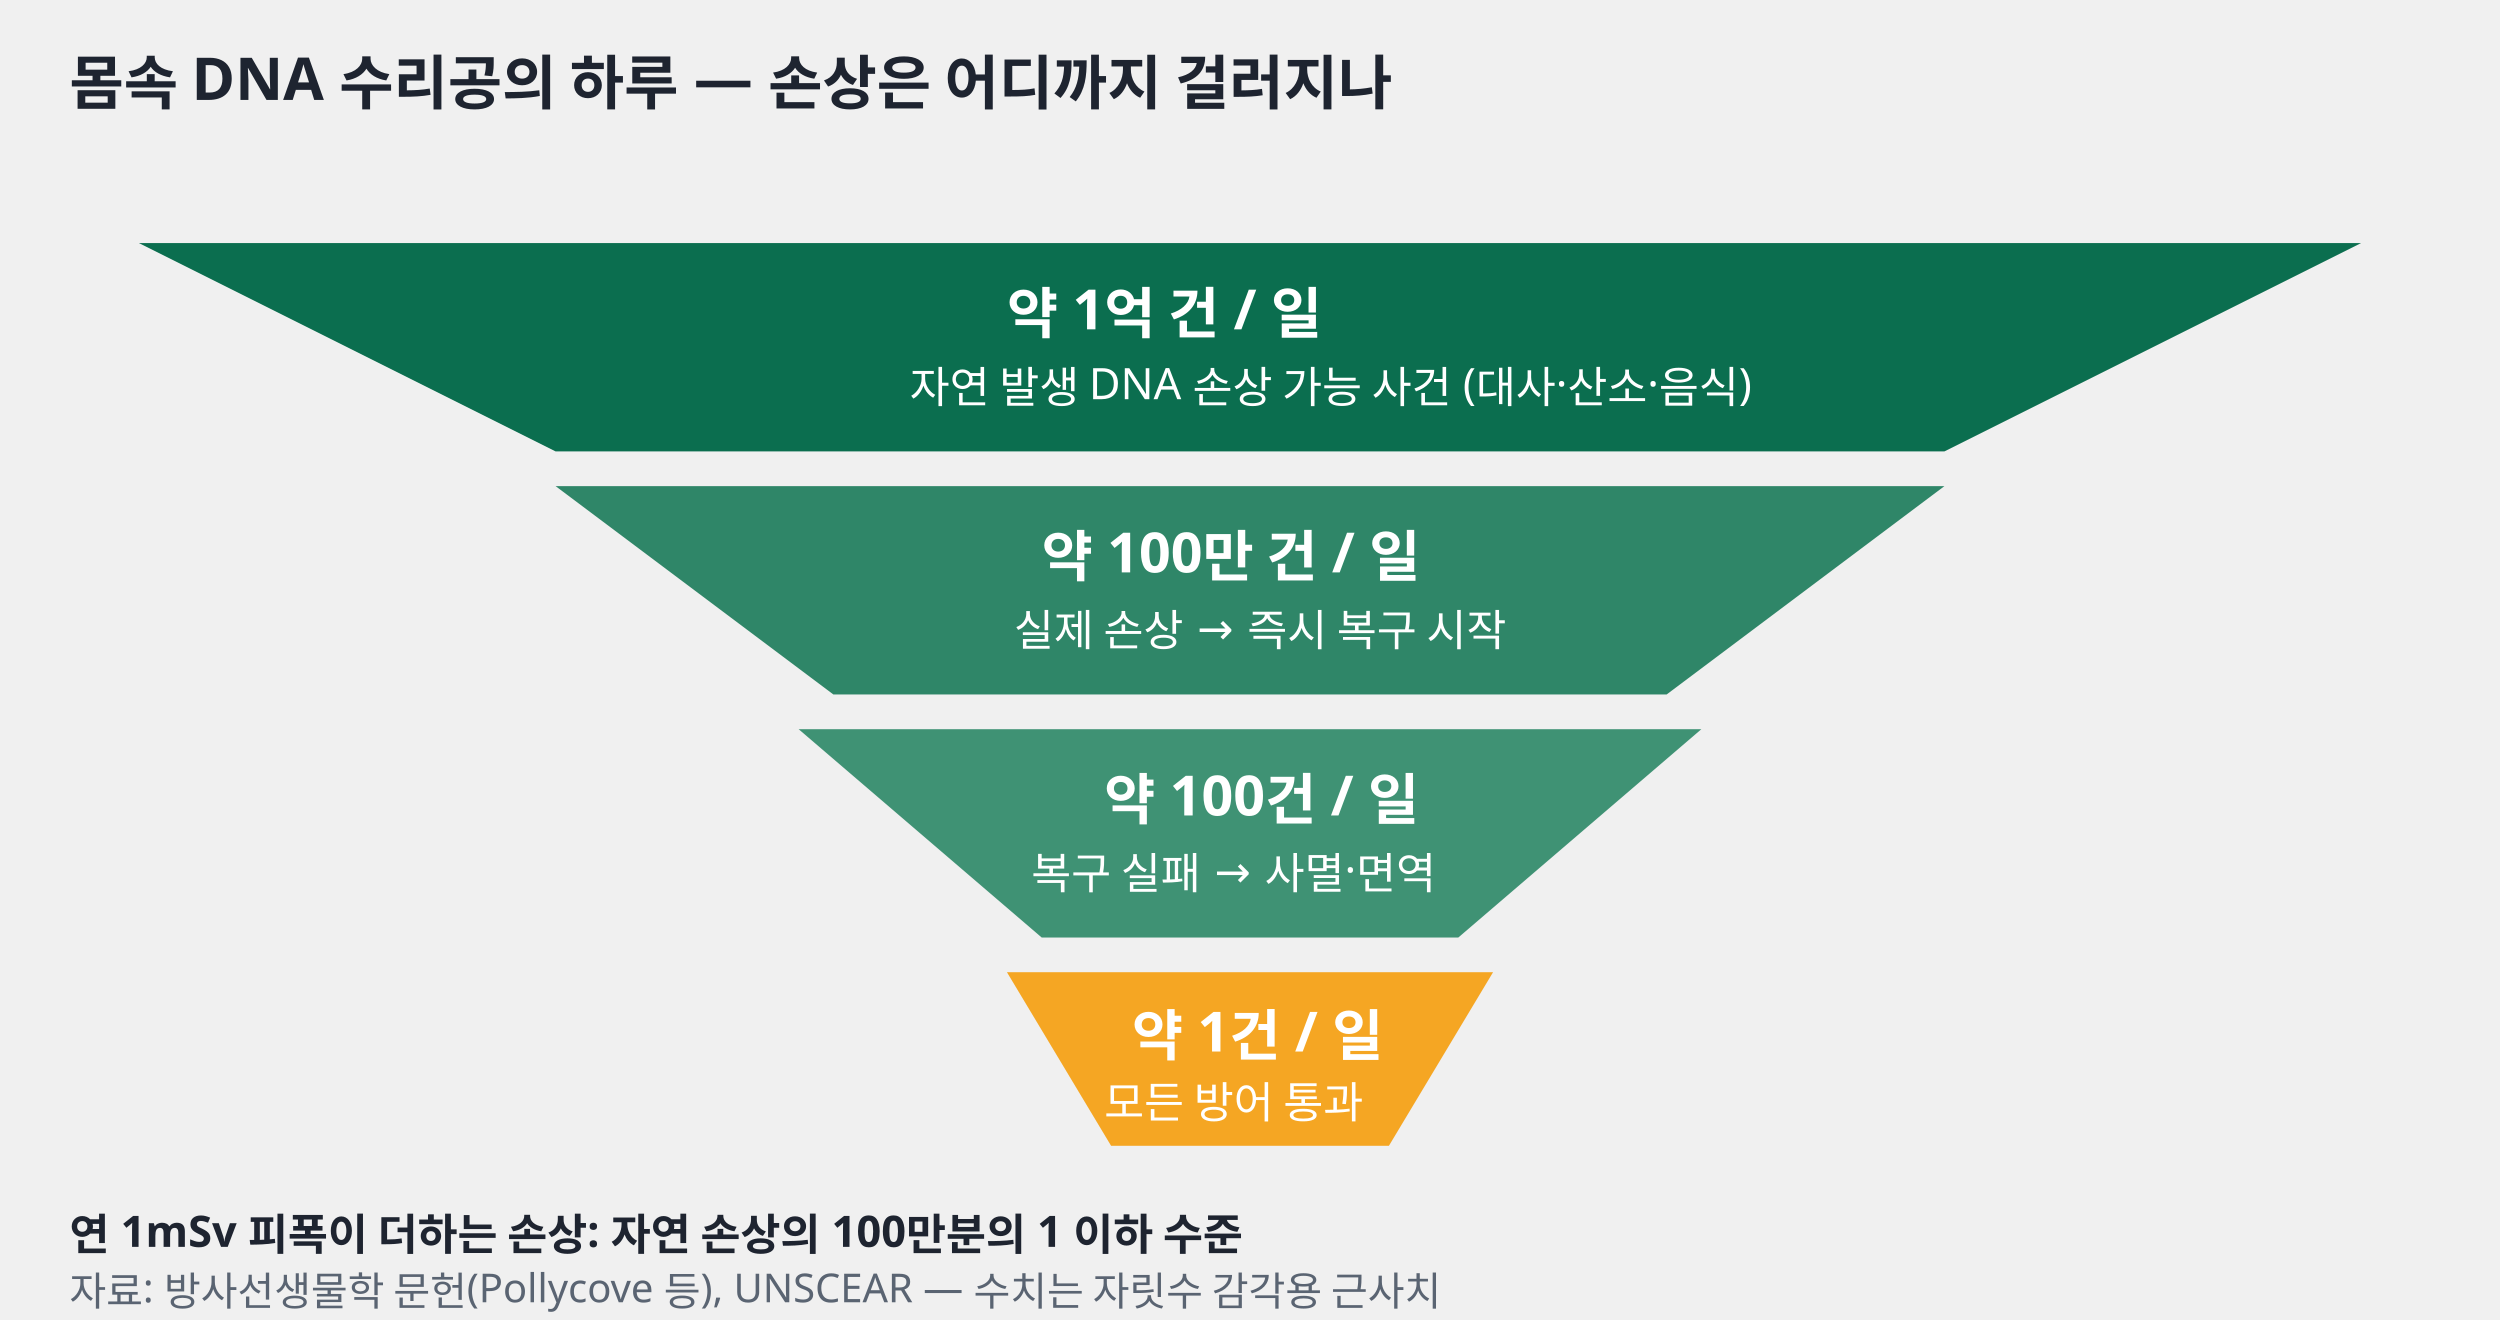
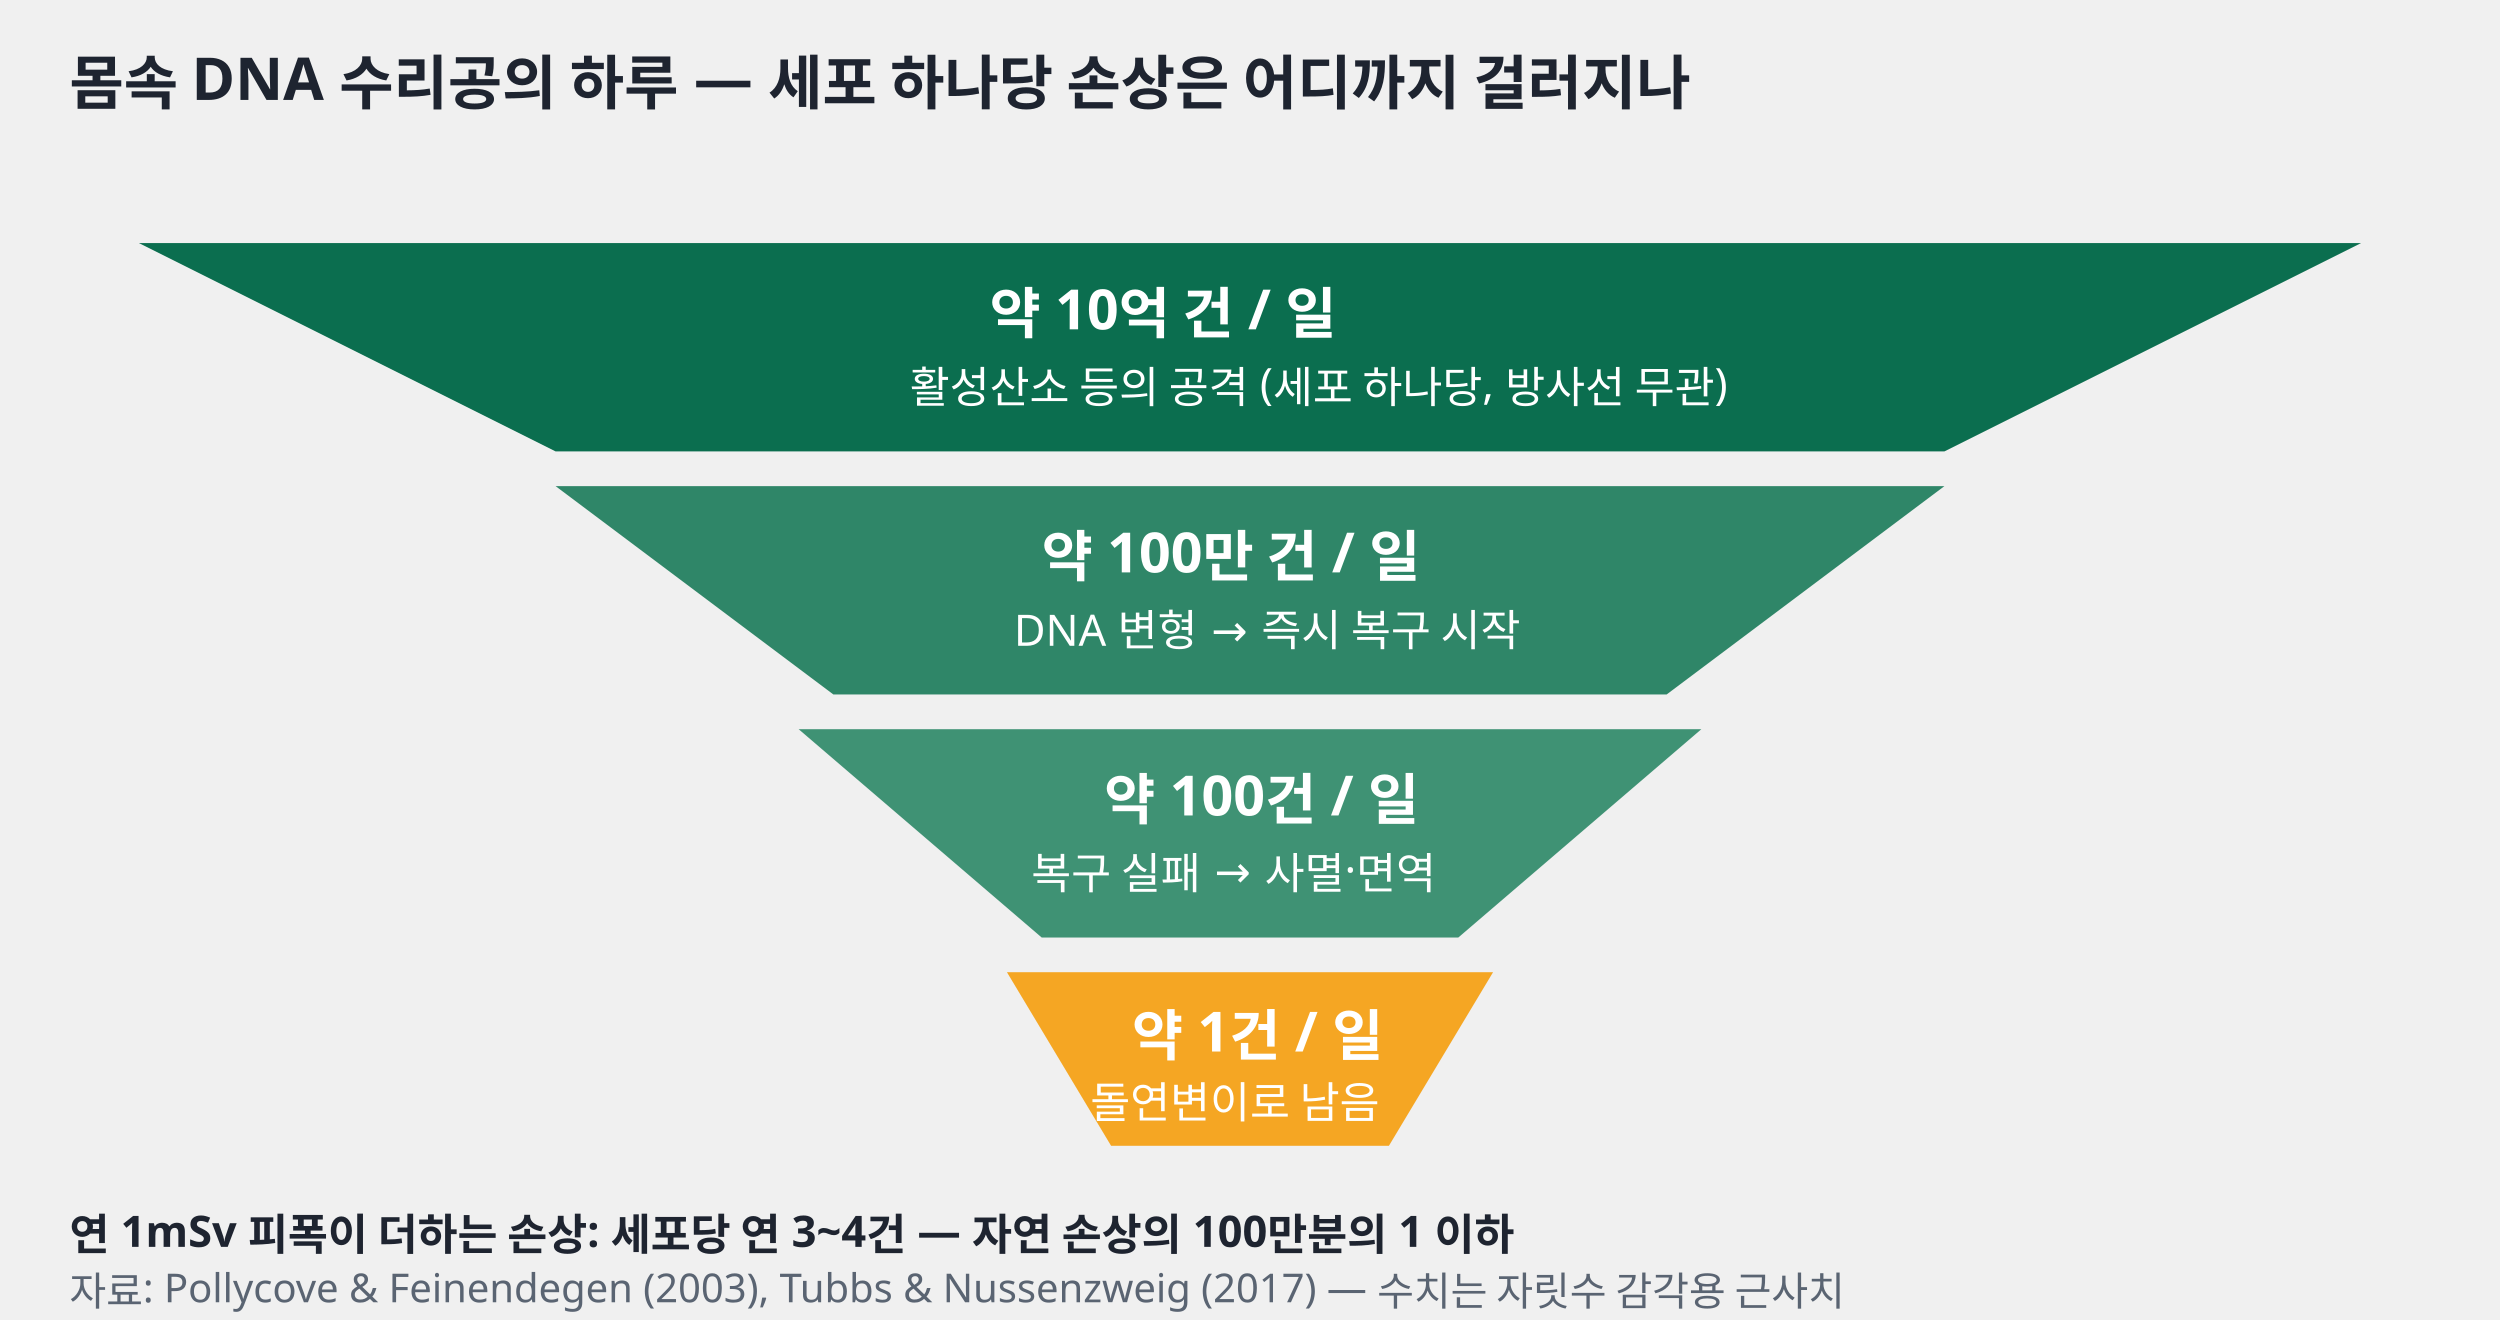
<svg xmlns="http://www.w3.org/2000/svg" viewBox="0 0 720 380" font-family="'Pretendard Variable', Pretendard, 'Malgun Gothic', sans-serif">
  <style>
    .title { font-size: 17px; font-weight: 800; fill: #1e2430; }
    .num { font-size: 16px; font-weight: 800; fill: #ffffff; }
    .lab { font-size: 12.5px; fill: #ffffff; }
    .ev { font-size: 12.5px; fill: #1e2430; }
    .small { font-size: 11.5px; fill: #5a6472; }
  </style>
-   <text x="20" y="30" class="title">몸속 DNA 수리공의 하루 — 손상은 어디까지 걸러지나</text>
+   <text x="20" y="30" class="title">몸속 DNA 수리공의 하루 — 세포 하나당 손상은 어디까지 걸러지나</text>
  <polygon points="40,70 680,70 560,130 160,130" fill="#0b6e4f" />
-   <text x="290" y="96" class="num">약 1억 건 / 일</text>
-   <text x="262" y="116" class="lab">자연 발생 DNA 손상 가능 사건 (대사·산소·음식)</text>
+   <text x="285" y="96" class="num">약 10억 건 / 일</text>
+   <text x="262" y="116" class="lab">활성산소 등의 공격 (세포 하나당, 방사선 무관)</text>
  <polygon points="160,140 560,140 480,200 240,200" fill="#2f8668" />
  <text x="300" y="166" class="num">약 100만 건 / 일</text>
-   <text x="292" y="186" class="lab">실제 손상 → 즉시 복구 시작</text>
+   <text x="292" y="186" class="lab">DNA 변형 → 즉시 복구 시작</text>
  <polygon points="230,210 490,210 420,270 300,270" fill="#3f9274" />
  <text x="318" y="236" class="num">약 100건 / 일</text>
  <text x="297" y="256" class="lab" font-size="11.5">복구 실패 → 사멸·면역</text>
  <polygon points="290,280 430,280 400,330 320,330" fill="#f5a623" />
  <text x="326" y="304" class="num" fill="#1e2430">약 1건 / 일</text>
-   <text x="318" y="322" class="lab" fill="#1e2430">모든 방어 통과</text>
-   <text x="20" y="360" class="ev" font-weight="700">연 1mSv 피폭이 더하는 손상: 자연 손상의 100만분의 1 이하 수준</text>
-   <text x="20" y="376" class="small">자료: 방사선생물학 문헌(Pollycove 등), UNSCEAR — 수치는 자릿수 감각용 근사치</text>
+   <text x="314" y="322" class="lab" fill="#1e2430">돌연변이로 남음</text>
+   <text x="20" y="360" class="ev" font-weight="700">연 1mSv 피폭이 더하는 손상: 세포당 연 3~4건 — 자연 손상의 100만분의 1 이하</text>
+   <text x="20" y="376" class="small">자료: Pollycove &amp; Feinendegen (2003), Tubbs &amp; Nussenzweig (2017) — 수치는 자릿수 감각용 근사치</text>
</svg>
